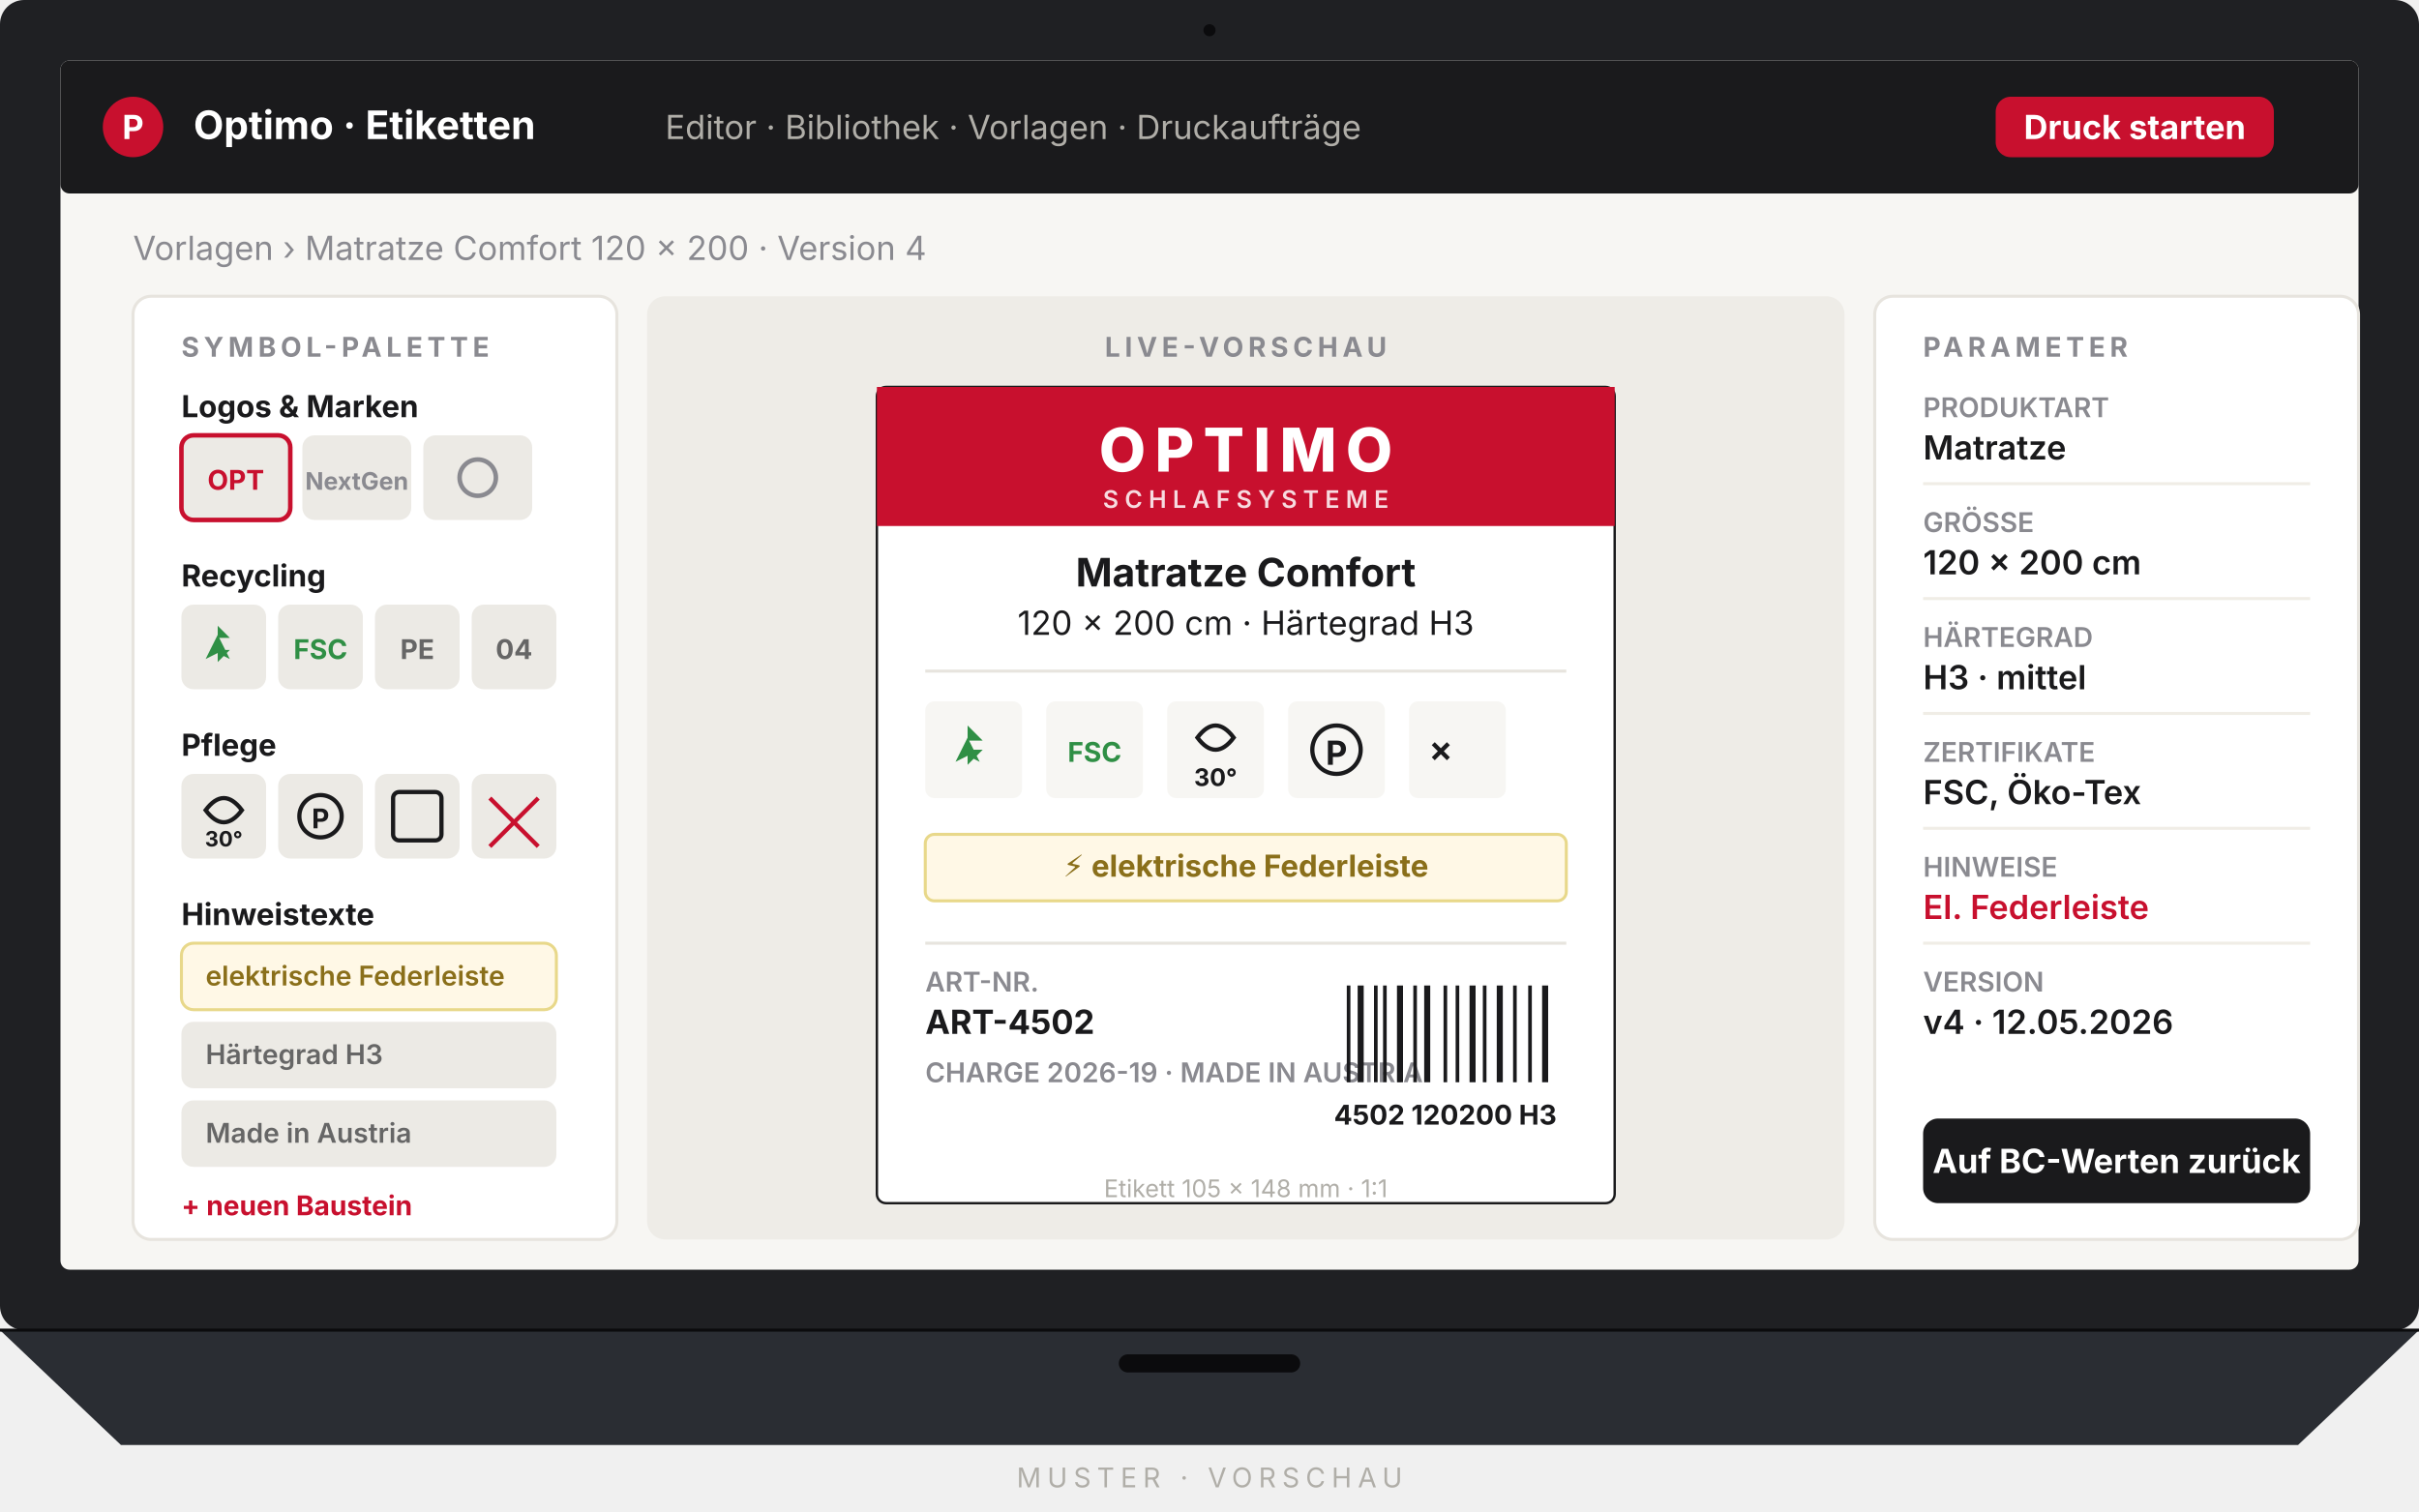
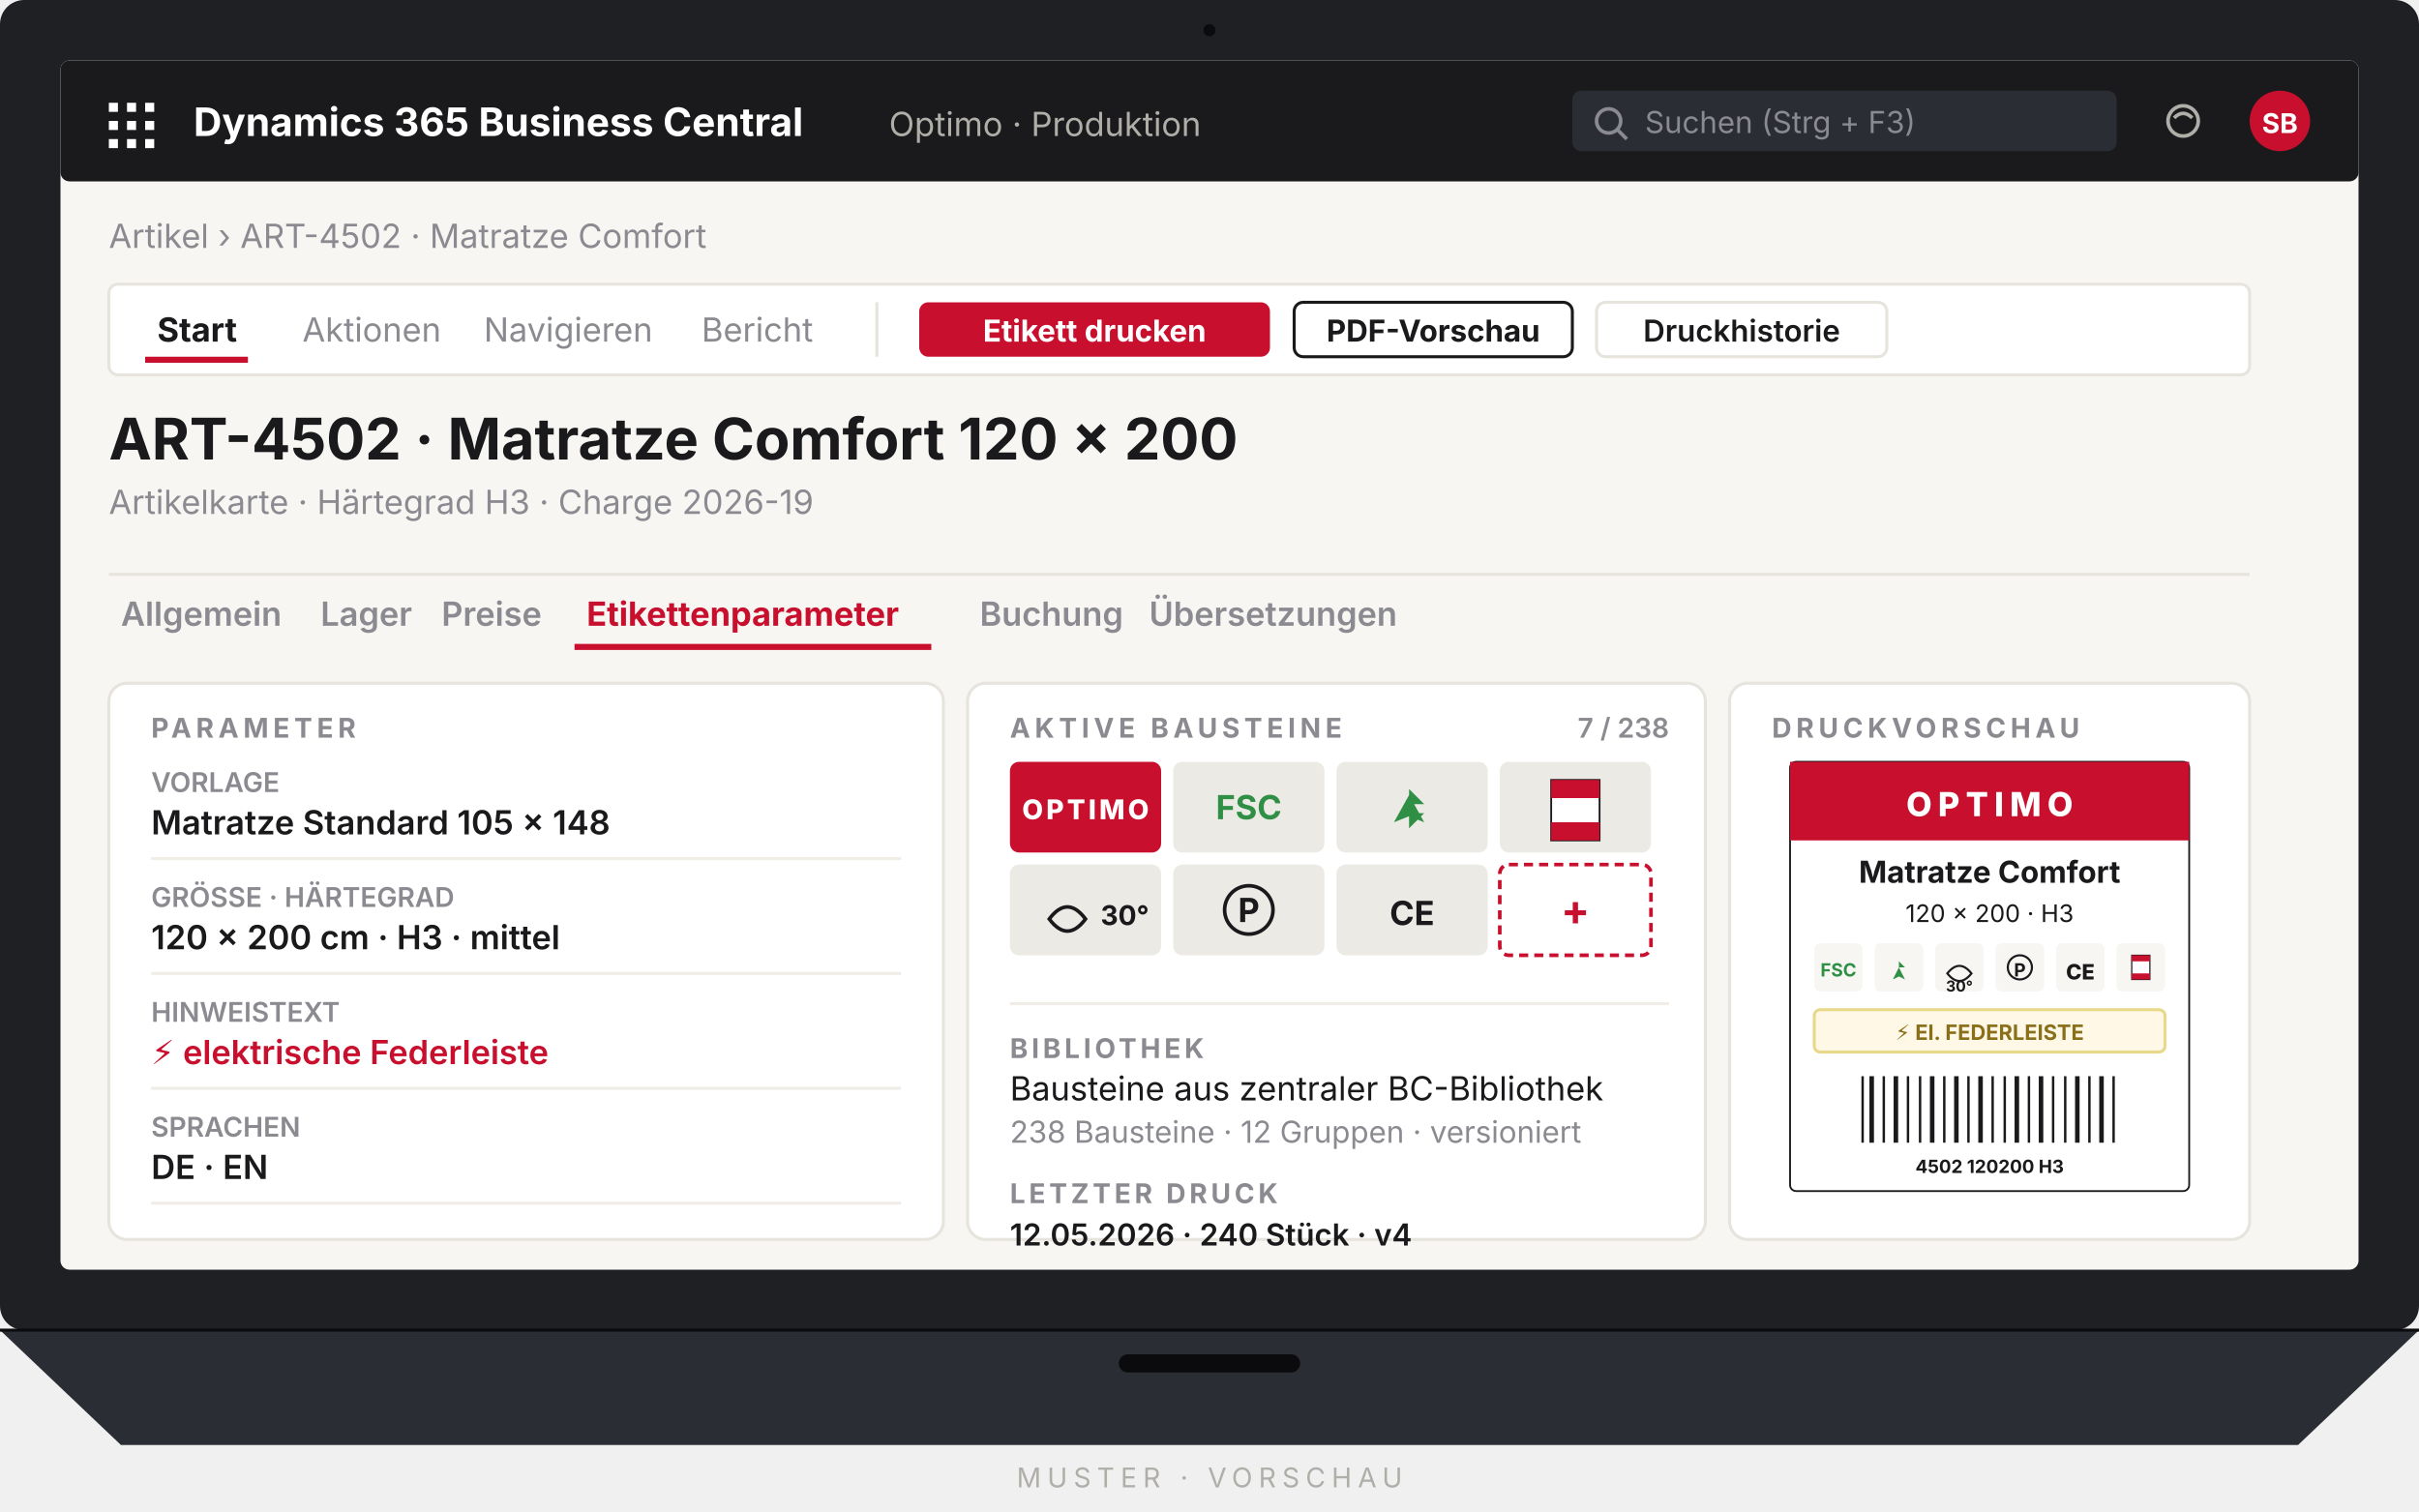
- <svg xmlns="http://www.w3.org/2000/svg" viewBox="0 0 800 500" role="img" aria-label="Muster-Screenshot: Etiketten-Editor auf einem Laptop">
+ <svg xmlns="http://www.w3.org/2000/svg" viewBox="0 0 800 500" role="img" aria-label="Muster-Screenshot: Artikelkarte mit Etikettenparametern in Business Central auf einem Laptop">
  <rect x="0" y="0" width="800" height="440" rx="8" fill="#1F2023" />
  <rect x="20" y="20" width="760" height="400" rx="3" fill="#F7F6F3" />
  <circle cx="400" cy="10" r="2" fill="#0B0B0D" />
  <path d="M0 440 L800 440 L760 478 L40 478 Z" fill="#2A2D33" />
  <rect x="370" y="448" width="60" height="6" rx="3" fill="#0B0B0D" />
  <line x1="0" y1="440" x2="800" y2="440" stroke="#0B0B0D" stroke-width="1" />
-   <rect x="20" y="20" width="760" height="44" rx="3" fill="#1A1A1C" />
-   <circle cx="44" cy="42" r="10" fill="#C8102E" />
-   <text x="44" y="46" font-family="Inter, Arial, sans-serif" font-size="11" fill="#fff" font-weight="700" text-anchor="middle">P</text>
-   <text x="64" y="46" font-family="Inter, Arial, sans-serif" font-size="13" fill="#fff" font-weight="700">Optimo · Etiketten</text>
-   <text x="220" y="46" font-family="Inter, Arial, sans-serif" font-size="11" fill="#B0AEA8">Editor · Bibliothek · Vorlagen · Druckaufträge</text>
-   <rect x="660" y="32" width="92" height="20" rx="5" fill="#C8102E" />
-   <text x="706" y="46" font-family="Inter, Arial, sans-serif" font-size="11" fill="#fff" font-weight="700" text-anchor="middle">Druck starten</text>
-   <text x="44" y="86" font-family="Inter, Arial, sans-serif" font-size="11" fill="#8A8A90">Vorlagen  ›  Matratze Comfort 120 × 200  ·  Version 4</text>
-   <rect x="44" y="98" width="160" height="312" rx="6" fill="#fff" stroke="#E7E4DE" />
-   <text x="60" y="118" font-family="Inter, Arial, sans-serif" font-size="9" fill="#8A8A90" font-weight="700" letter-spacing="1.5">SYMBOL-PALETTE</text>
-   <text x="60" y="138" font-family="Inter, Arial, sans-serif" font-size="10" fill="#1A1A1C" font-weight="700">Logos &amp; Marken</text>
+   <rect x="20" y="20" width="760" height="40" rx="3" fill="#1A1A1C" />
+   <g fill="#fff">
+     <rect x="36" y="34" width="3" height="3" />
+     <rect x="42" y="34" width="3" height="3" />
+     <rect x="48" y="34" width="3" height="3" />
+     <rect x="36" y="40" width="3" height="3" />
+     <rect x="42" y="40" width="3" height="3" />
+     <rect x="48" y="40" width="3" height="3" />
+     <rect x="36" y="46" width="3" height="3" />
+     <rect x="42" y="46" width="3" height="3" />
+     <rect x="48" y="46" width="3" height="3" />
+   </g>
+   <text x="64" y="45" font-family="Inter, Arial, sans-serif" font-size="13" fill="#fff" font-weight="700">Dynamics 365 Business Central</text>
+   <text x="294" y="45" font-family="Inter, Arial, sans-serif" font-size="11" fill="#B0AEA8">Optimo · Produktion</text>
+   <rect x="520" y="30" width="180" height="20" rx="3" fill="#2A2D33" />
+   <circle cx="532" cy="40" r="4" fill="none" stroke="#8A8A90" stroke-width="1.2" />
+   <line x1="535" y1="43" x2="538" y2="46" stroke="#8A8A90" stroke-width="1.2" />
+   <text x="544" y="44" font-family="Inter, Arial, sans-serif" font-size="10" fill="#8A8A90">Suchen (Strg + F3)</text>
+   <circle cx="722" cy="40" r="5" fill="none" stroke="#B0AEA8" stroke-width="1.2" />
+   <path d="M719 39 q3 -3 6 0" fill="none" stroke="#B0AEA8" stroke-width="1.2" />
+   <circle cx="754" cy="40" r="10" fill="#C8102E" />
+   <text x="754" y="44" font-family="Inter, Arial, sans-serif" font-size="9" fill="#fff" font-weight="700" text-anchor="middle">SB</text>
+   <text x="36" y="82" font-family="Inter, Arial, sans-serif" font-size="11" fill="#8A8A90">Artikel  ›  ART-4502  ·  Matratze Comfort</text>
+   <rect x="36" y="94" width="708" height="30" rx="3" fill="#fff" stroke="#E7E4DE" />
+   <text x="52" y="113" font-family="Inter, Arial, sans-serif" font-size="11" fill="#1A1A1C" font-weight="700">Start</text>
+   <rect x="48" y="118" width="34" height="2" fill="#C8102E" />
+   <text x="100" y="113" font-family="Inter, Arial, sans-serif" font-size="11" fill="#8A8A90">Aktionen</text>
+   <text x="160" y="113" font-family="Inter, Arial, sans-serif" font-size="11" fill="#8A8A90">Navigieren</text>
+   <text x="232" y="113" font-family="Inter, Arial, sans-serif" font-size="11" fill="#8A8A90">Bericht</text>
+   <line x1="290" y1="100" x2="290" y2="118" stroke="#E7E4DE" />
+   <rect x="304" y="100" width="116" height="18" rx="3" fill="#C8102E" />
+   <text x="362" y="113" font-family="Inter, Arial, sans-serif" font-size="10" fill="#fff" font-weight="700" text-anchor="middle">Etikett drucken</text>
+   <rect x="428" y="100" width="92" height="18" rx="3" fill="#fff" stroke="#1A1A1C" stroke-width="1" />
+   <text x="474" y="113" font-family="Inter, Arial, sans-serif" font-size="10" fill="#1A1A1C" font-weight="700" text-anchor="middle">PDF-Vorschau</text>
+   <rect x="528" y="100" width="96" height="18" rx="3" fill="#fff" stroke="#E7E4DE" />
+   <text x="576" y="113" font-family="Inter, Arial, sans-serif" font-size="10" fill="#1A1A1C" font-weight="600" text-anchor="middle">Druckhistorie</text>
+   <text x="36" y="152" font-family="Inter, Arial, sans-serif" font-size="19" fill="#1A1A1C" font-weight="700">ART-4502 · Matratze Comfort 120 × 200</text>
+   <text x="36" y="170" font-family="Inter, Arial, sans-serif" font-size="11" fill="#8A8A90">Artikelkarte · Härtegrad H3 · Charge 2026-19</text>
+   <line x1="36" y1="190" x2="744" y2="190" stroke="#E7E4DE" />
+   <text x="40" y="207" font-family="Inter, Arial, sans-serif" font-size="11" fill="#8A8A90" font-weight="600">Allgemein</text>
+   <text x="106" y="207" font-family="Inter, Arial, sans-serif" font-size="11" fill="#8A8A90" font-weight="600">Lager</text>
+   <text x="146" y="207" font-family="Inter, Arial, sans-serif" font-size="11" fill="#8A8A90" font-weight="600">Preise</text>
+   <text x="194" y="207" font-family="Inter, Arial, sans-serif" font-size="11" fill="#C8102E" font-weight="700">Etikettenparameter</text>
+   <rect x="190" y="213" width="118" height="2" fill="#C8102E" />
+   <text x="324" y="207" font-family="Inter, Arial, sans-serif" font-size="11" fill="#8A8A90" font-weight="600">Buchung</text>
+   <text x="380" y="207" font-family="Inter, Arial, sans-serif" font-size="11" fill="#8A8A90" font-weight="600">Übersetzungen</text>
+   <rect x="36" y="226" width="276" height="184" rx="6" fill="#fff" stroke="#E7E4DE" />
+   <text x="50" y="244" font-family="Inter, Arial, sans-serif" font-size="9" fill="#8A8A90" font-weight="700" letter-spacing="1.5">PARAMETER</text>
+   <g font-family="Inter, Arial, sans-serif">
+     <text x="50" y="262" font-size="9" fill="#8A8A90" font-weight="600">VORLAGE</text>
+     <text x="50" y="276" font-size="11" fill="#1A1A1C" font-weight="600">Matratze Standard 105 × 148</text>
+     <line x1="50" y1="284" x2="298" y2="284" stroke="#F0EDE6" />
+     <text x="50" y="300" font-size="9" fill="#8A8A90" font-weight="600">GRÖSSE  ·  HÄRTEGRAD</text>
+     <text x="50" y="314" font-size="11" fill="#1A1A1C" font-weight="600">120 × 200 cm  ·  H3 · mittel</text>
+     <line x1="50" y1="322" x2="298" y2="322" stroke="#F0EDE6" />
+     <text x="50" y="338" font-size="9" fill="#8A8A90" font-weight="600">HINWEISTEXT</text>
+     <text x="50" y="352" font-size="11" fill="#C8102E" font-weight="600">⚡ elektrische Federleiste</text>
+     <line x1="50" y1="360" x2="298" y2="360" stroke="#F0EDE6" />
+     <text x="50" y="376" font-size="9" fill="#8A8A90" font-weight="600">SPRACHEN</text>
+     <text x="50" y="390" font-size="11" fill="#1A1A1C" font-weight="600">DE  ·  EN</text>
+     <line x1="50" y1="398" x2="298" y2="398" stroke="#F0EDE6" />
+   </g>
+   <rect x="320" y="226" width="244" height="184" rx="6" fill="#fff" stroke="#E7E4DE" />
+   <text x="334" y="244" font-family="Inter, Arial, sans-serif" font-size="9" fill="#8A8A90" font-weight="700" letter-spacing="1.5">AKTIVE BAUSTEINE</text>
+   <text x="552" y="244" font-family="Inter, Arial, sans-serif" font-size="9" fill="#8A8A90" font-weight="600" text-anchor="end">7 / 238</text>
  <g>
-     <rect x="60" y="144" width="36" height="28" rx="4" fill="#ECEAE5" stroke="#C8102E" stroke-width="1.5" />
-     <text x="78" y="162" font-family="Inter, Arial, sans-serif" font-size="9" fill="#C8102E" font-weight="700" text-anchor="middle">OPT</text>
-     <rect x="100" y="144" width="36" height="28" rx="4" fill="#ECEAE5" />
-     <text x="118" y="162" font-family="Inter, Arial, sans-serif" font-size="8" fill="#8A8A90" font-weight="700" text-anchor="middle">NextGen</text>
-     <rect x="140" y="144" width="36" height="28" rx="4" fill="#ECEAE5" />
-     <circle cx="158" cy="158" r="6" fill="none" stroke="#8A8A90" stroke-width="1.5" />
+     <rect x="334" y="252" width="50" height="30" rx="3" fill="#C8102E" />
+     <text x="359" y="271" font-family="Inter, Arial, sans-serif" font-size="9" fill="#fff" font-weight="800" text-anchor="middle" letter-spacing="1">OPTIMO</text>
+     <rect x="388" y="252" width="50" height="30" rx="3" fill="#ECEAE5" />
+     <text x="413" y="271" font-family="Inter, Arial, sans-serif" font-size="11" fill="#2F8F45" font-weight="700" text-anchor="middle">FSC</text>
+     <rect x="442" y="252" width="50" height="30" rx="3" fill="#ECEAE5" />
+     <path d="M461 272 l5 -9 l5 9 l-5 -2 l-5 2 z M466 261 l5 5 l-5 0 z M471 269 l-5 5 l0 -5 z" fill="#2F8F45" />
+     <rect x="496" y="252" width="50" height="30" rx="3" fill="#ECEAE5" />
+     <rect x="513" y="258" width="16" height="20" fill="#fff" stroke="#1A1A1C" stroke-width="0.6" />
+     <rect x="513" y="258" width="16" height="6" fill="#C8102E" />
+     <rect x="513" y="272" width="16" height="6" fill="#C8102E" />
+     <rect x="334" y="286" width="50" height="30" rx="3" fill="#ECEAE5" />
+     <path d="M347 304 q6 -8 12 0 q-6 8 -12 0 z" fill="none" stroke="#1A1A1C" stroke-width="1.2" />
+     <text x="372" y="306" font-family="Inter, Arial, sans-serif" font-size="9" fill="#1A1A1C" font-weight="700" text-anchor="middle">30°</text>
+     <rect x="388" y="286" width="50" height="30" rx="3" fill="#ECEAE5" />
+     <circle cx="413" cy="301" r="8" fill="none" stroke="#1A1A1C" stroke-width="1.2" />
+     <text x="413" y="305" font-family="Inter, Arial, sans-serif" font-size="11" fill="#1A1A1C" font-weight="700" text-anchor="middle">P</text>
+     <rect x="442" y="286" width="50" height="30" rx="3" fill="#ECEAE5" />
+     <text x="467" y="306" font-family="Inter, Arial, sans-serif" font-size="11" fill="#1A1A1C" font-weight="700" text-anchor="middle">CE</text>
+     <rect x="496" y="286" width="50" height="30" rx="3" fill="#fff" stroke="#C8102E" stroke-width="1.2" stroke-dasharray="3 2" />
+     <text x="521" y="306" font-family="Inter, Arial, sans-serif" font-size="14" fill="#C8102E" font-weight="700" text-anchor="middle">+</text>
  </g>
-   <text x="60" y="194" font-family="Inter, Arial, sans-serif" font-size="10" fill="#1A1A1C" font-weight="700">Recycling</text>
+   <line x1="334" y1="332" x2="552" y2="332" stroke="#F0EDE6" />
+   <text x="334" y="350" font-family="Inter, Arial, sans-serif" font-size="9" fill="#8A8A90" font-weight="700" letter-spacing="1.2">BIBLIOTHEK</text>
+   <text x="334" y="364" font-family="Inter, Arial, sans-serif" font-size="11" fill="#1A1A1C">Bausteine aus zentraler BC-Bibliothek</text>
+   <text x="334" y="378" font-family="Inter, Arial, sans-serif" font-size="10" fill="#8A8A90">238 Bausteine · 12 Gruppen · versioniert</text>
+   <text x="334" y="398" font-family="Inter, Arial, sans-serif" font-size="9" fill="#8A8A90" font-weight="700" letter-spacing="1.2">LETZTER DRUCK</text>
+   <text x="334" y="412" font-family="Inter, Arial, sans-serif" font-size="10" fill="#1A1A1C" font-weight="600">12.05.2026  ·  240 Stück  ·  v4</text>
+   <rect x="572" y="226" width="172" height="184" rx="6" fill="#fff" stroke="#E7E4DE" />
+   <text x="586" y="244" font-family="Inter, Arial, sans-serif" font-size="9" fill="#8A8A90" font-weight="700" letter-spacing="1.5">DRUCKVORSCHAU</text>
+   <rect x="592" y="252" width="132" height="142" rx="2" fill="#fff" stroke="#1A1A1C" stroke-width="0.6" />
+   <rect x="592" y="252" width="132" height="26" fill="#C8102E" />
+   <text x="658" y="270" font-family="Inter, Arial, sans-serif" font-size="11" fill="#fff" font-weight="800" text-anchor="middle" letter-spacing="2">OPTIMO</text>
+   <text x="658" y="292" font-family="Inter, Arial, sans-serif" font-size="10" fill="#1A1A1C" font-weight="700" text-anchor="middle">Matratze Comfort</text>
+   <text x="658" y="305" font-family="Inter, Arial, sans-serif" font-size="8" fill="#1A1A1C" text-anchor="middle">120 × 200 · H3</text>
  <g>
-     <rect x="60" y="200" width="28" height="28" rx="4" fill="#ECEAE5" />
-     <path d="M68 218 l4 -8 l4 8 l-4 -2 l-4 2 z M72 207 l4 4 l-4 0 z M76 215 l-4 4 l0 -4 z" fill="#2F8F45" />
-     <rect x="92" y="200" width="28" height="28" rx="4" fill="#ECEAE5" />
-     <text x="106" y="218" font-family="Inter, Arial, sans-serif" font-size="9" fill="#2F8F45" font-weight="700" text-anchor="middle">FSC</text>
-     <rect x="124" y="200" width="28" height="28" rx="4" fill="#ECEAE5" />
-     <text x="138" y="218" font-family="Inter, Arial, sans-serif" font-size="9" fill="#666" font-weight="700" text-anchor="middle">PE</text>
-     <rect x="156" y="200" width="28" height="28" rx="4" fill="#ECEAE5" />
-     <text x="170" y="218" font-family="Inter, Arial, sans-serif" font-size="9" fill="#666" font-weight="700" text-anchor="middle">04</text>
+     <rect x="600" y="312" width="16" height="16" rx="2" fill="#F7F6F3" />
+     <text x="608" y="323" font-family="Inter, Arial, sans-serif" font-size="6" fill="#2F8F45" font-weight="700" text-anchor="middle">FSC</text>
+     <rect x="620" y="312" width="16" height="16" rx="2" fill="#F7F6F3" />
+     <path d="M626 324 l2 -4 l2 4 l-2 -1 l-2 1 z M628 318 l2 2 l-2 0 z" fill="#2F8F45" />
+     <rect x="640" y="312" width="16" height="16" rx="2" fill="#F7F6F3" />
+     <path d="M644 322 q4 -5 8 0 q-4 5 -8 0 z" fill="none" stroke="#1A1A1C" stroke-width="0.7" />
+     <text x="648" y="328" font-family="Inter, Arial, sans-serif" font-size="5" fill="#1A1A1C" font-weight="700" text-anchor="middle">30°</text>
+     <rect x="660" y="312" width="16" height="16" rx="2" fill="#F7F6F3" />
+     <circle cx="668" cy="320" r="4" fill="none" stroke="#1A1A1C" stroke-width="0.7" />
+     <text x="668" y="323" font-family="Inter, Arial, sans-serif" font-size="6" fill="#1A1A1C" font-weight="700" text-anchor="middle">P</text>
+     <rect x="680" y="312" width="16" height="16" rx="2" fill="#F7F6F3" />
+     <text x="688" y="324" font-family="Inter, Arial, sans-serif" font-size="7" fill="#1A1A1C" font-weight="800" text-anchor="middle">CE</text>
+     <rect x="700" y="312" width="16" height="16" rx="2" fill="#F7F6F3" />
+     <rect x="705" y="316" width="6" height="8" fill="#fff" stroke="#1A1A1C" stroke-width="0.4" />
+     <rect x="705" y="316" width="6" height="2" fill="#C8102E" />
+     <rect x="705" y="322" width="6" height="2" fill="#C8102E" />
  </g>
-   <text x="60" y="250" font-family="Inter, Arial, sans-serif" font-size="10" fill="#1A1A1C" font-weight="700">Pflege</text>
-   <g>
-     <rect x="60" y="256" width="28" height="28" rx="4" fill="#ECEAE5" />
-     <path d="M68 268 q6 -8 12 0 q-6 8 -12 0 z" fill="none" stroke="#1A1A1C" stroke-width="1.4" />
-     <text x="74" y="280" font-family="Inter, Arial, sans-serif" font-size="7" fill="#1A1A1C" font-weight="700" text-anchor="middle">30°</text>
-     <rect x="92" y="256" width="28" height="28" rx="4" fill="#ECEAE5" />
-     <circle cx="106" cy="270" r="7" fill="none" stroke="#1A1A1C" stroke-width="1.4" />
-     <text x="106" y="274" font-family="Inter, Arial, sans-serif" font-size="9" fill="#1A1A1C" font-weight="700" text-anchor="middle">P</text>
-     <rect x="124" y="256" width="28" height="28" rx="4" fill="#ECEAE5" />
-     <rect x="130" y="262" width="16" height="16" rx="2" fill="none" stroke="#1A1A1C" stroke-width="1.4" />
-     <rect x="156" y="256" width="28" height="28" rx="4" fill="#ECEAE5" />
-     <path d="M162 264 l16 16 M178 264 l-16 16" stroke="#C8102E" stroke-width="1.4" />
+   <rect x="600" y="334" width="116" height="14" rx="2" fill="#FFF8E6" stroke="#E8D88A" />
+   <text x="658" y="344" font-family="Inter, Arial, sans-serif" font-size="7" fill="#8A6F1A" font-weight="700" text-anchor="middle">⚡ El. FEDERLEISTE</text>
+   <g stroke="#1A1A1C" stroke-width="0.8">
+     <line x1="616" y1="356" x2="616" y2="378" />
+     <line x1="619" y1="356" x2="619" y2="378" stroke-width="1.5" />
+     <line x1="623" y1="356" x2="623" y2="378" />
+     <line x1="627" y1="356" x2="627" y2="378" stroke-width="1.5" />
+     <line x1="631" y1="356" x2="631" y2="378" />
+     <line x1="635" y1="356" x2="635" y2="378" />
+     <line x1="639" y1="356" x2="639" y2="378" stroke-width="1.5" />
+     <line x1="643" y1="356" x2="643" y2="378" />
+     <line x1="647" y1="356" x2="647" y2="378" stroke-width="1.5" />
+     <line x1="651" y1="356" x2="651" y2="378" />
+     <line x1="655" y1="356" x2="655" y2="378" stroke-width="1.5" />
+     <line x1="659" y1="356" x2="659" y2="378" />
+     <line x1="663" y1="356" x2="663" y2="378" />
+     <line x1="667" y1="356" x2="667" y2="378" stroke-width="1.5" />
+     <line x1="671" y1="356" x2="671" y2="378" />
+     <line x1="675" y1="356" x2="675" y2="378" stroke-width="1.5" />
+     <line x1="679" y1="356" x2="679" y2="378" />
+     <line x1="683" y1="356" x2="683" y2="378" />
+     <line x1="687" y1="356" x2="687" y2="378" stroke-width="1.5" />
+     <line x1="691" y1="356" x2="691" y2="378" />
+     <line x1="695" y1="356" x2="695" y2="378" stroke-width="1.5" />
+     <line x1="699" y1="356" x2="699" y2="378" />
  </g>
-   <text x="60" y="306" font-family="Inter, Arial, sans-serif" font-size="10" fill="#1A1A1C" font-weight="700">Hinweistexte</text>
-   <rect x="60" y="312" width="124" height="22" rx="4" fill="#FFF8E6" stroke="#E8D88A" />
-   <text x="68" y="326" font-family="Inter, Arial, sans-serif" font-size="9" fill="#8A6F1A" font-weight="600">elektrische Federleiste</text>
-   <rect x="60" y="338" width="124" height="22" rx="4" fill="#ECEAE5" />
-   <text x="68" y="352" font-family="Inter, Arial, sans-serif" font-size="9" fill="#666" font-weight="600">Härtegrad H3</text>
-   <rect x="60" y="364" width="124" height="22" rx="4" fill="#ECEAE5" />
-   <text x="68" y="378" font-family="Inter, Arial, sans-serif" font-size="9" fill="#666" font-weight="600">Made in Austria</text>
-   <text x="60" y="402" font-family="Inter, Arial, sans-serif" font-size="9" fill="#C8102E" font-weight="700">+ neuen Baustein</text>
-   <rect x="214" y="98" width="396" height="312" rx="6" fill="#EEECE7" />
-   <text x="412" y="118" font-family="Inter, Arial, sans-serif" font-size="9" fill="#8A8A90" font-weight="700" letter-spacing="1.5" text-anchor="middle">LIVE-VORSCHAU</text>
-   <rect x="290" y="128" width="244" height="270" rx="3" fill="#fff" stroke="#1A1A1C" stroke-width="0.8" />
-   <rect x="290" y="128" width="244" height="46" fill="#C8102E" />
-   <text x="412" y="156" font-family="Inter, Arial, sans-serif" font-size="20" fill="#fff" font-weight="800" text-anchor="middle" letter-spacing="3">OPTIMO</text>
-   <text x="412" y="168" font-family="Inter, Arial, sans-serif" font-size="8" fill="#fff" font-weight="600" text-anchor="middle" letter-spacing="2" opacity="0.85">SCHLAFSYSTEME</text>
-   <text x="412" y="194" font-family="Inter, Arial, sans-serif" font-size="13" fill="#1A1A1C" font-weight="700" text-anchor="middle">Matratze Comfort</text>
-   <text x="412" y="210" font-family="Inter, Arial, sans-serif" font-size="11" fill="#1A1A1C" text-anchor="middle">120 × 200 cm · Härtegrad H3</text>
-   <line x1="306" y1="222" x2="518" y2="222" stroke="#E7E4DE" />
-   <g>
-     <rect x="306" y="232" width="32" height="32" rx="3" fill="#F7F6F3" />
-     <path d="M316 252 l4 -8 l4 8 l-4 -2 l-4 2 z M320 240 l5 5 l-5 0 z M325 248 l-5 5 l0 -5 z" fill="#2F8F45" />
-     <rect x="346" y="232" width="32" height="32" rx="3" fill="#F7F6F3" />
-     <text x="362" y="252" font-family="Inter, Arial, sans-serif" font-size="9" fill="#2F8F45" font-weight="700" text-anchor="middle">FSC</text>
-     <rect x="386" y="232" width="32" height="32" rx="3" fill="#F7F6F3" />
-     <path d="M396 244 q6 -8 12 0 q-6 8 -12 0 z" fill="none" stroke="#1A1A1C" stroke-width="1.4" />
-     <text x="402" y="260" font-family="Inter, Arial, sans-serif" font-size="8" fill="#1A1A1C" font-weight="700" text-anchor="middle">30°</text>
-     <rect x="426" y="232" width="32" height="32" rx="3" fill="#F7F6F3" />
-     <circle cx="442" cy="248" r="8" fill="none" stroke="#1A1A1C" stroke-width="1.4" />
-     <text x="442" y="253" font-family="Inter, Arial, sans-serif" font-size="11" fill="#1A1A1C" font-weight="700" text-anchor="middle">P</text>
-     <rect x="466" y="232" width="32" height="32" rx="3" fill="#F7F6F3" />
-     <path d="M474 246 l5 5 M474 251 l5 -5" stroke="#1A1A1C" stroke-width="1.4" />
-   </g>
-   <rect x="306" y="276" width="212" height="22" rx="3" fill="#FFF8E6" stroke="#E8D88A" />
-   <text x="412" y="290" font-family="Inter, Arial, sans-serif" font-size="10" fill="#8A6F1A" font-weight="700" text-anchor="middle">⚡ elektrische Federleiste</text>
-   <line x1="306" y1="312" x2="518" y2="312" stroke="#E7E4DE" />
-   <text x="306" y="328" font-family="Inter, Arial, sans-serif" font-size="9" fill="#8A8A90" font-weight="600">ART-NR.</text>
-   <text x="306" y="342" font-family="Inter, Arial, sans-serif" font-size="11" fill="#1A1A1C" font-weight="700">ART-4502</text>
-   <text x="306" y="358" font-family="Inter, Arial, sans-serif" font-size="9" fill="#8A8A90" font-weight="600">CHARGE 2026-19 · MADE IN AUSTRIA</text>
-   <g stroke="#1A1A1C" stroke-width="1.2">
-     <line x1="446" y1="326" x2="446" y2="358" />
-     <line x1="450" y1="326" x2="450" y2="358" stroke-width="2" />
-     <line x1="455" y1="326" x2="455" y2="358" />
-     <line x1="458" y1="326" x2="458" y2="358" />
-     <line x1="463" y1="326" x2="463" y2="358" stroke-width="2" />
-     <line x1="468" y1="326" x2="468" y2="358" />
-     <line x1="472" y1="326" x2="472" y2="358" stroke-width="2" />
-     <line x1="478" y1="326" x2="478" y2="358" />
-     <line x1="482" y1="326" x2="482" y2="358" />
-     <line x1="487" y1="326" x2="487" y2="358" stroke-width="2" />
-     <line x1="491" y1="326" x2="491" y2="358" />
-     <line x1="496" y1="326" x2="496" y2="358" stroke-width="2" />
-     <line x1="501" y1="326" x2="501" y2="358" />
-     <line x1="506" y1="326" x2="506" y2="358" />
-     <line x1="511" y1="326" x2="511" y2="358" stroke-width="2" />
-   </g>
-   <text x="478" y="372" font-family="Inter, Arial, sans-serif" font-size="9" fill="#1A1A1C" font-weight="700" text-anchor="middle">4502 120200 H3</text>
-   <text x="412" y="396" font-family="Inter, Arial, sans-serif" font-size="8" fill="#B0AEA8" text-anchor="middle">Etikett 105 × 148 mm · 1:1</text>
-   <rect x="620" y="98" width="160" height="312" rx="6" fill="#fff" stroke="#E7E4DE" />
-   <text x="636" y="118" font-family="Inter, Arial, sans-serif" font-size="9" fill="#8A8A90" font-weight="700" letter-spacing="1.5">PARAMETER</text>
-   <g font-family="Inter, Arial, sans-serif">
-     <text x="636" y="138" font-size="9" fill="#8A8A90" font-weight="600">PRODUKTART</text>
-     <text x="636" y="152" font-size="11" fill="#1A1A1C" font-weight="600">Matratze</text>
-     <line x1="636" y1="160" x2="764" y2="160" stroke="#F0EDE6" />
-     <text x="636" y="176" font-size="9" fill="#8A8A90" font-weight="600">GRÖSSE</text>
-     <text x="636" y="190" font-size="11" fill="#1A1A1C" font-weight="600">120 × 200 cm</text>
-     <line x1="636" y1="198" x2="764" y2="198" stroke="#F0EDE6" />
-     <text x="636" y="214" font-size="9" fill="#8A8A90" font-weight="600">HÄRTEGRAD</text>
-     <text x="636" y="228" font-size="11" fill="#1A1A1C" font-weight="600">H3 · mittel</text>
-     <line x1="636" y1="236" x2="764" y2="236" stroke="#F0EDE6" />
-     <text x="636" y="252" font-size="9" fill="#8A8A90" font-weight="600">ZERTIFIKATE</text>
-     <text x="636" y="266" font-size="11" fill="#1A1A1C" font-weight="600">FSC, Öko-Tex</text>
-     <line x1="636" y1="274" x2="764" y2="274" stroke="#F0EDE6" />
-     <text x="636" y="290" font-size="9" fill="#8A8A90" font-weight="600">HINWEISE</text>
-     <text x="636" y="304" font-size="11" fill="#C8102E" font-weight="600">El. Federleiste</text>
-     <line x1="636" y1="312" x2="764" y2="312" stroke="#F0EDE6" />
-     <text x="636" y="328" font-size="9" fill="#8A8A90" font-weight="600">VERSION</text>
-     <text x="636" y="342" font-size="11" fill="#1A1A1C" font-weight="600">v4 · 12.05.2026</text>
-   </g>
-   <rect x="636" y="370" width="128" height="28" rx="5" fill="#1A1A1C" />
-   <text x="700" y="388" font-family="Inter, Arial, sans-serif" font-size="11" fill="#fff" font-weight="700" text-anchor="middle">Auf BC-Werten zurück</text>
+   <text x="658" y="388" font-family="Inter, Arial, sans-serif" font-size="6" fill="#1A1A1C" font-weight="700" text-anchor="middle">4502 120200 H3</text>
  <text x="400" y="492" font-family="Inter, Arial, sans-serif" font-size="9" fill="#B0AEA8" text-anchor="middle" letter-spacing="2">MUSTER · VORSCHAU</text>
</svg>
